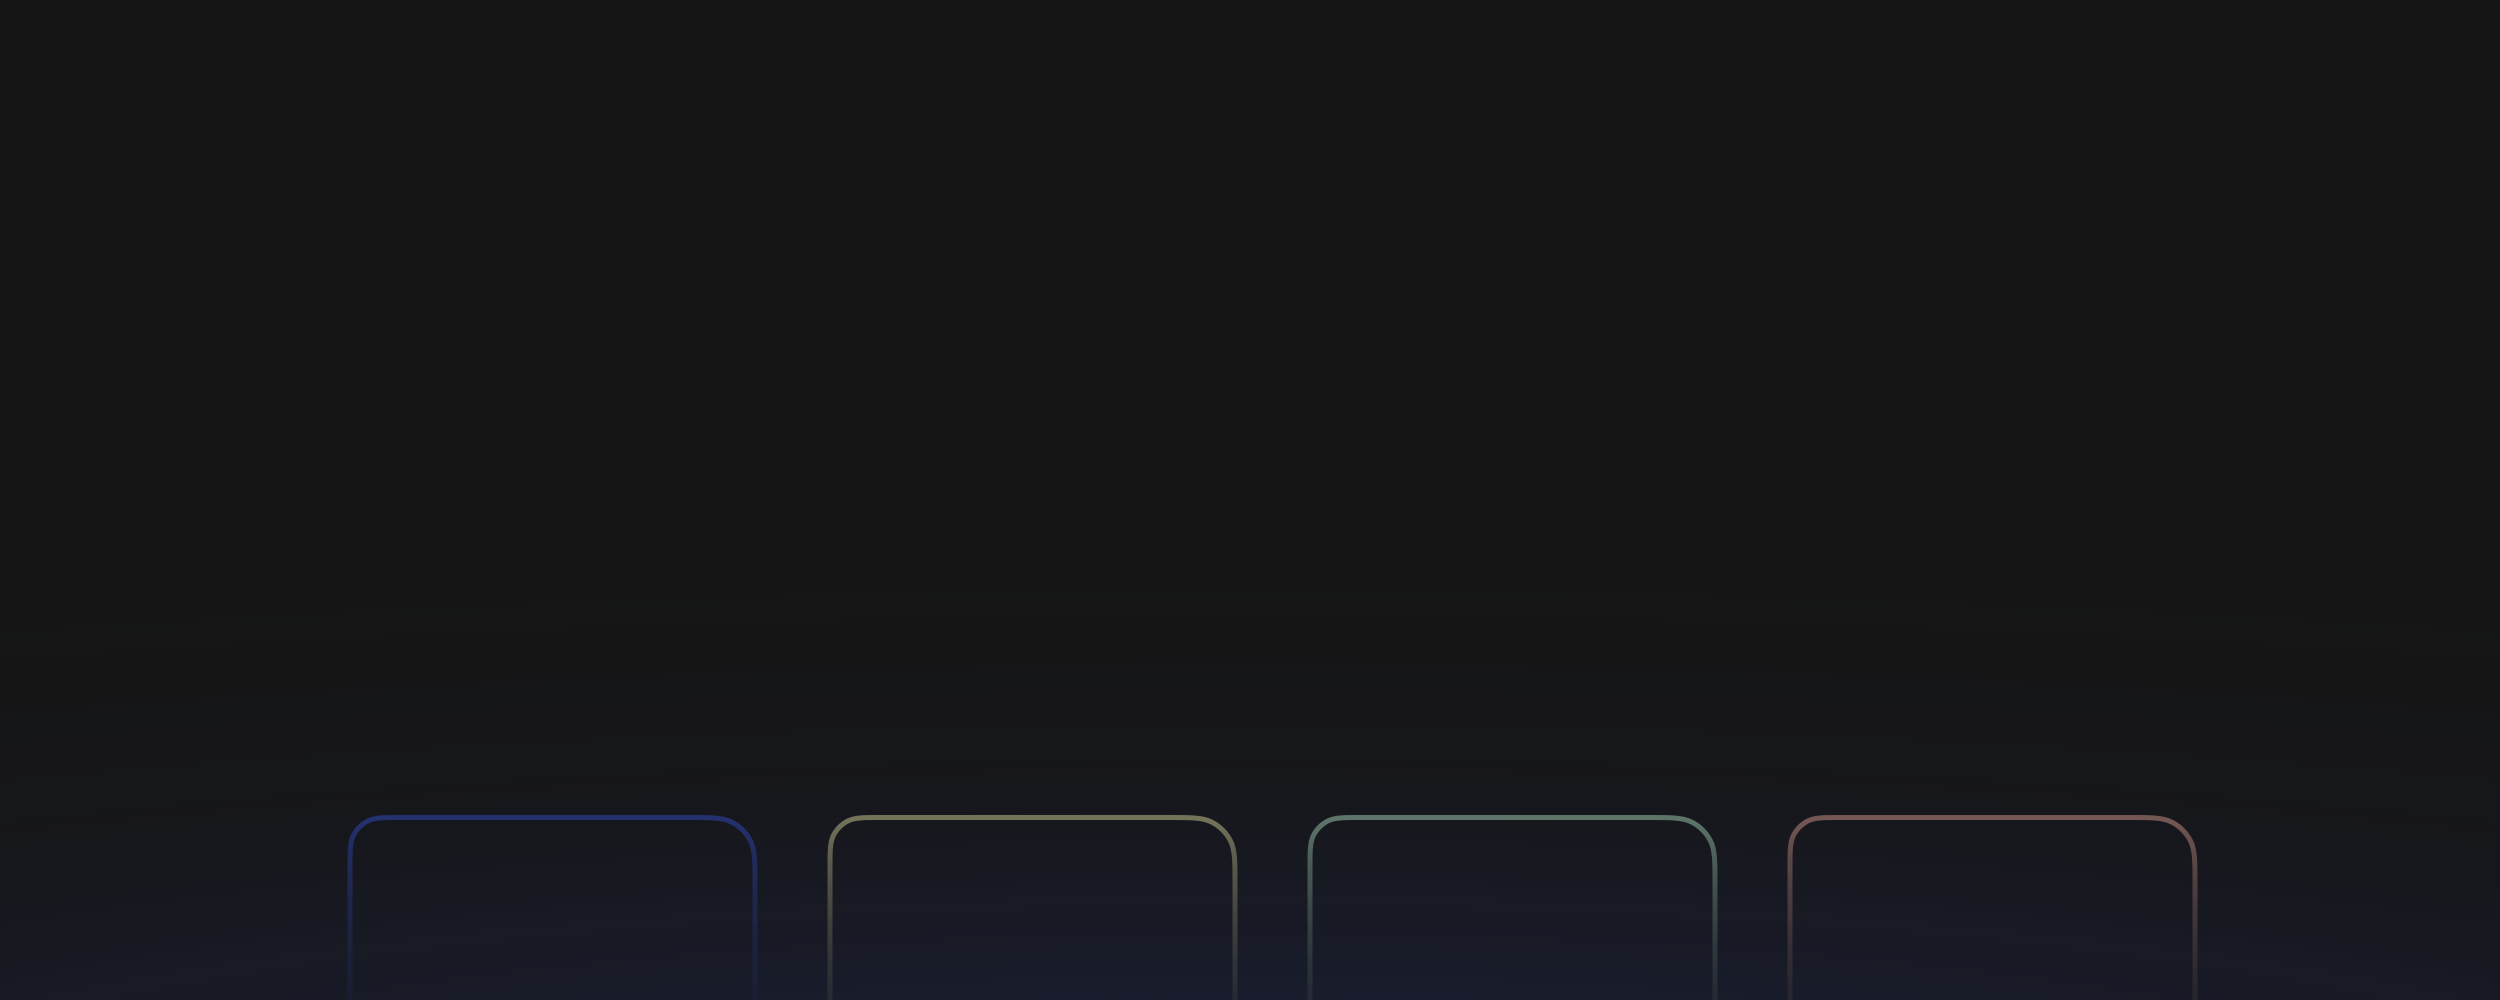
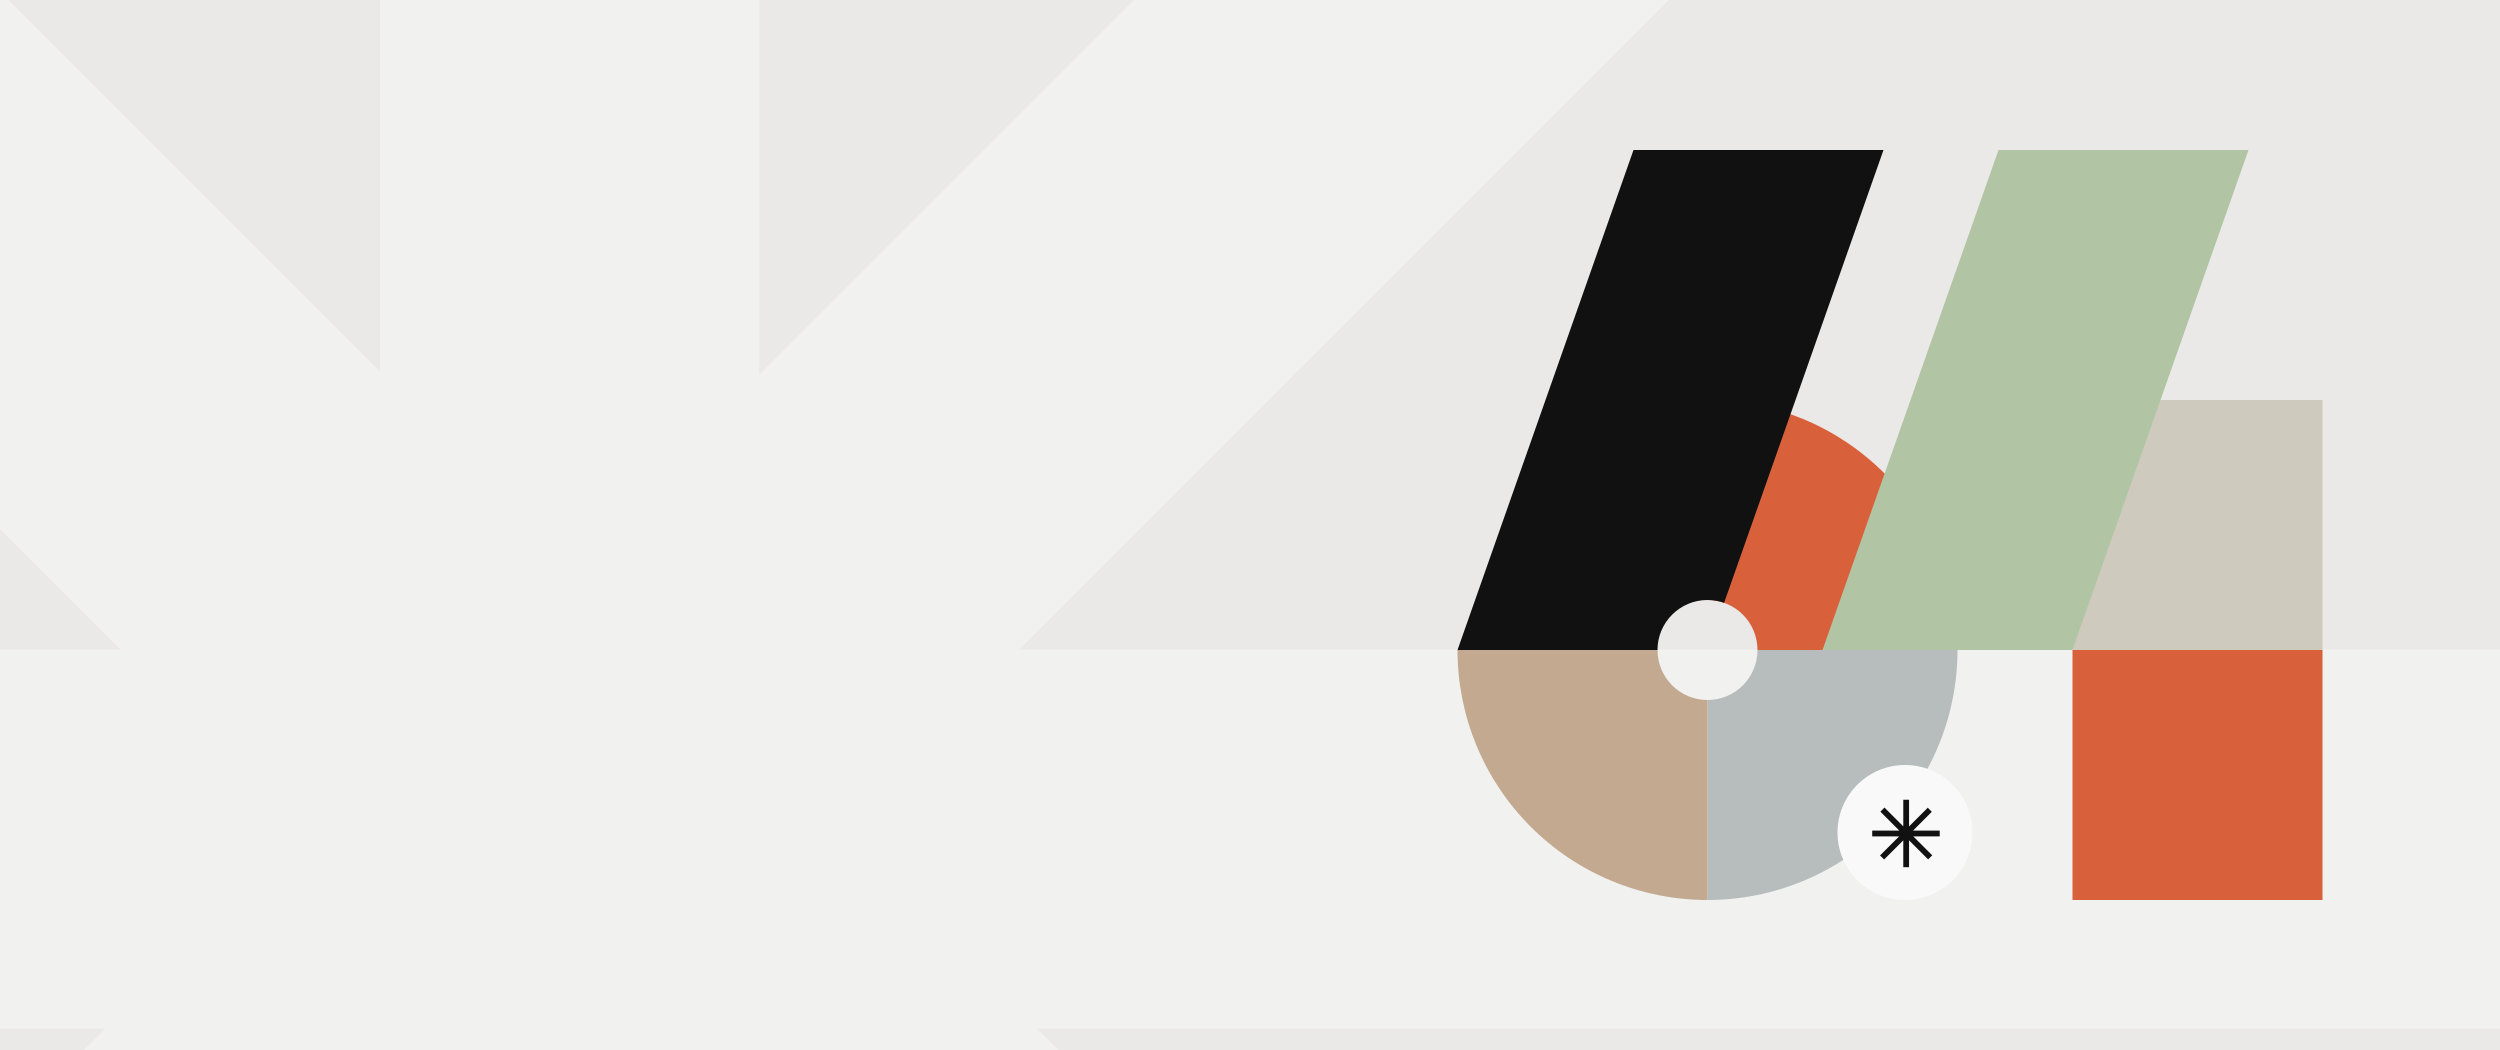
- <svg xmlns="http://www.w3.org/2000/svg" width="1000" height="400" fill="none">
-   <g clip-path="url(#clip0_1916_6764)">
-     <path fill="#151515" d="M0 0h1000v400H0z" />
-     <ellipse opacity=".2" cx="500" cy="463" rx="1497" ry="249" fill="url(#paint0_radial_1916_6764)" />
-     <path opacity=".4" d="M301 449h1v-95.447c0-4.441 0-7.834-.221-10.543-.223-2.73-.676-4.852-1.632-6.728a16.998 16.998 0 0 0-7.429-7.429c-1.876-.956-3.998-1.409-6.728-1.632-2.709-.221-6.102-.221-10.543-.221H160.154c-3.321 0-5.875 0-7.917.167-2.063.168-3.691.512-5.139 1.25a12.997 12.997 0 0 0-5.681 5.681c-.738 1.448-1.082 3.076-1.25 5.139-.167 2.042-.167 4.596-.167 7.917V449h161z" stroke="url(#paint1_linear_1916_6764)" stroke-width="2" />
-     <path opacity=".4" d="M493 449h1v-95.447c0-4.441 0-7.834-.221-10.543-.223-2.73-.676-4.852-1.632-6.728a16.998 16.998 0 0 0-7.429-7.429c-1.876-.956-3.998-1.409-6.728-1.632-2.709-.221-6.102-.221-10.543-.221H352.154c-3.321 0-5.875 0-7.917.167-2.063.168-3.691.512-5.139 1.25a12.997 12.997 0 0 0-5.681 5.681c-.738 1.448-1.082 3.076-1.25 5.139-.167 2.042-.167 4.596-.167 7.917V449h161z" stroke="url(#paint2_linear_1916_6764)" stroke-width="2" />
-     <path opacity=".4" d="M685 449h1v-95.447c0-4.441 0-7.834-.221-10.543-.223-2.73-.676-4.852-1.632-6.728a16.998 16.998 0 0 0-7.429-7.429c-1.876-.956-3.998-1.409-6.728-1.632-2.709-.221-6.102-.221-10.543-.221H544.154c-3.321 0-5.875 0-7.917.167-2.063.168-3.691.512-5.139 1.25a12.997 12.997 0 0 0-5.681 5.681c-.738 1.448-1.082 3.076-1.25 5.139-.167 2.042-.167 4.596-.167 7.917V449h161z" stroke="url(#paint3_linear_1916_6764)" stroke-width="2" />
-     <path opacity=".4" d="M877 449h1v-95.447c0-4.441 0-7.834-.221-10.543-.223-2.73-.676-4.852-1.632-6.728a16.998 16.998 0 0 0-7.429-7.429c-1.876-.956-3.998-1.409-6.728-1.632-2.709-.221-6.102-.221-10.543-.221H736.154c-3.321 0-5.875 0-7.917.167-2.063.168-3.691.512-5.139 1.25a12.997 12.997 0 0 0-5.681 5.681c-.738 1.448-1.082 3.076-1.25 5.139-.167 2.042-.167 4.596-.167 7.917V449h161z" stroke="url(#paint4_linear_1916_6764)" stroke-width="2" />
+ <svg xmlns="http://www.w3.org/2000/svg" width="1000" height="420" viewBox="0 0 1000 420" fill="none">
+   <g clip-path="url(#clip0_945_5566)">
+     <rect width="1000" height="420" fill="#EAE9E7" />
+     <path d="M303.711 -552.516V149.852L795.846 -342.283L902.156 -234.778L407.632 259.746H1110V411.448H414.799L912.907 909.556L805.402 1017.06L303.711 515.37V1222.52H152.009V515.37L-352.071 1019.45L-459.577 913.139L42.115 411.448H-665.031V259.746H48.087L-450.021 -238.361L-342.515 -345.867L152.009 148.657V-552.516H303.711Z" fill="white" fill-opacity="0.35" />
+     <path d="M783 260C783 273.132 780.413 286.136 775.388 298.268C770.362 310.401 762.997 321.425 753.711 330.711C744.425 339.997 733.401 347.362 721.268 352.388C709.136 357.413 696.132 360 683 360L683 280C685.626 280 688.227 279.483 690.654 278.478C693.08 277.472 695.285 275.999 697.142 274.142C698.999 272.285 700.472 270.08 701.478 267.654C702.483 265.227 703 262.626 703 260H783Z" fill="#B6BDBC" />
+     <path d="M683 160C696.132 160 709.136 162.587 721.268 167.612C733.401 172.638 744.425 180.003 753.711 189.289C762.997 198.575 770.362 209.599 775.388 221.732C780.413 233.864 783 246.868 783 260L703 260C703 257.374 702.483 254.773 701.478 252.346C700.472 249.92 698.999 247.715 697.142 245.858C695.285 244.001 693.08 242.528 690.654 241.522C688.227 240.517 685.626 240 683 240V160Z" fill="#D8613C" />
+     <path d="M683 360C669.868 360 656.864 357.413 644.732 352.388C632.599 347.362 621.575 339.996 612.289 330.711C603.003 321.425 595.637 310.401 590.612 298.268C585.587 286.136 583 273.132 583 260L663 260C663 262.626 663.517 265.227 664.522 267.654C665.527 270.08 667.001 272.285 668.858 274.142C670.715 275.999 672.92 277.472 675.346 278.478C677.773 279.483 680.374 280 683 280L683 360Z" fill="#C2A990" />
+     <path fill-rule="evenodd" clip-rule="evenodd" d="M753.4 60H653.4L583 260L663 260C663 248.954 671.954 240 683 240C685.329 240 687.564 240.398 689.642 241.129L753.4 60Z" fill="#111111" />
+     <rect x="829" y="160" width="100" height="100" fill="#CFCABE" />
+     <rect x="829" y="260" width="100" height="100" fill="#D8613C" />
+     <path d="M799.4 60H899.4L829 260H729L799.4 60Z" fill="#B1C5A4" />
+     <circle cx="762" cy="333" r="27" fill="#F9F9F9" />
+     <path d="M763.621 319.886V330.569L771.107 323.084L772.724 324.719L765.202 332.241H775.886V334.549H765.311L772.888 342.125L771.252 343.761L763.621 336.129V346.886H761.314V336.129L753.646 343.797L752.011 342.18L759.642 334.549H748.886V332.241H759.733L752.156 324.664L753.792 323.029L761.314 330.551V319.886H763.621Z" fill="#111111" />
  </g>
  <defs>
-     <radialGradient id="paint0_radial_1916_6764" cx="0" cy="0" r="1" gradientUnits="userSpaceOnUse" gradientTransform="matrix(0 249 -1497 0 500 463)">
-       <stop stop-color="#3858E9" />
-       <stop offset="1" stop-color="#151515" stop-opacity="0" />
-     </radialGradient>
-     <linearGradient id="paint1_linear_1916_6764" x1="221" y1="328" x2="221" y2="448" gradientUnits="userSpaceOnUse">
-       <stop stop-color="#3858E9" />
-       <stop offset="1" stop-color="#151515" stop-opacity="0" />
-     </linearGradient>
-     <linearGradient id="paint2_linear_1916_6764" x1="413" y1="328" x2="413" y2="448" gradientUnits="userSpaceOnUse">
-       <stop stop-color="#FFFCB5" />
-       <stop offset="1" stop-color="#151515" stop-opacity="0" />
-     </linearGradient>
-     <linearGradient id="paint3_linear_1916_6764" x1="605" y1="328" x2="605" y2="448" gradientUnits="userSpaceOnUse">
-       <stop stop-color="#C7FFDB" />
-       <stop offset="1" stop-color="#151515" stop-opacity="0" />
-     </linearGradient>
-     <linearGradient id="paint4_linear_1916_6764" x1="797" y1="328" x2="797" y2="448" gradientUnits="userSpaceOnUse">
-       <stop stop-color="#FFB7A7" />
-       <stop offset="1" stop-color="#151515" stop-opacity="0" />
-     </linearGradient>
-     <clipPath id="clip0_1916_6764">
-       <path fill="#fff" d="M0 0h1000v400H0z" />
+     <clipPath id="clip0_945_5566">
+       <rect width="1000" height="420" fill="white" />
    </clipPath>
  </defs>
</svg>
